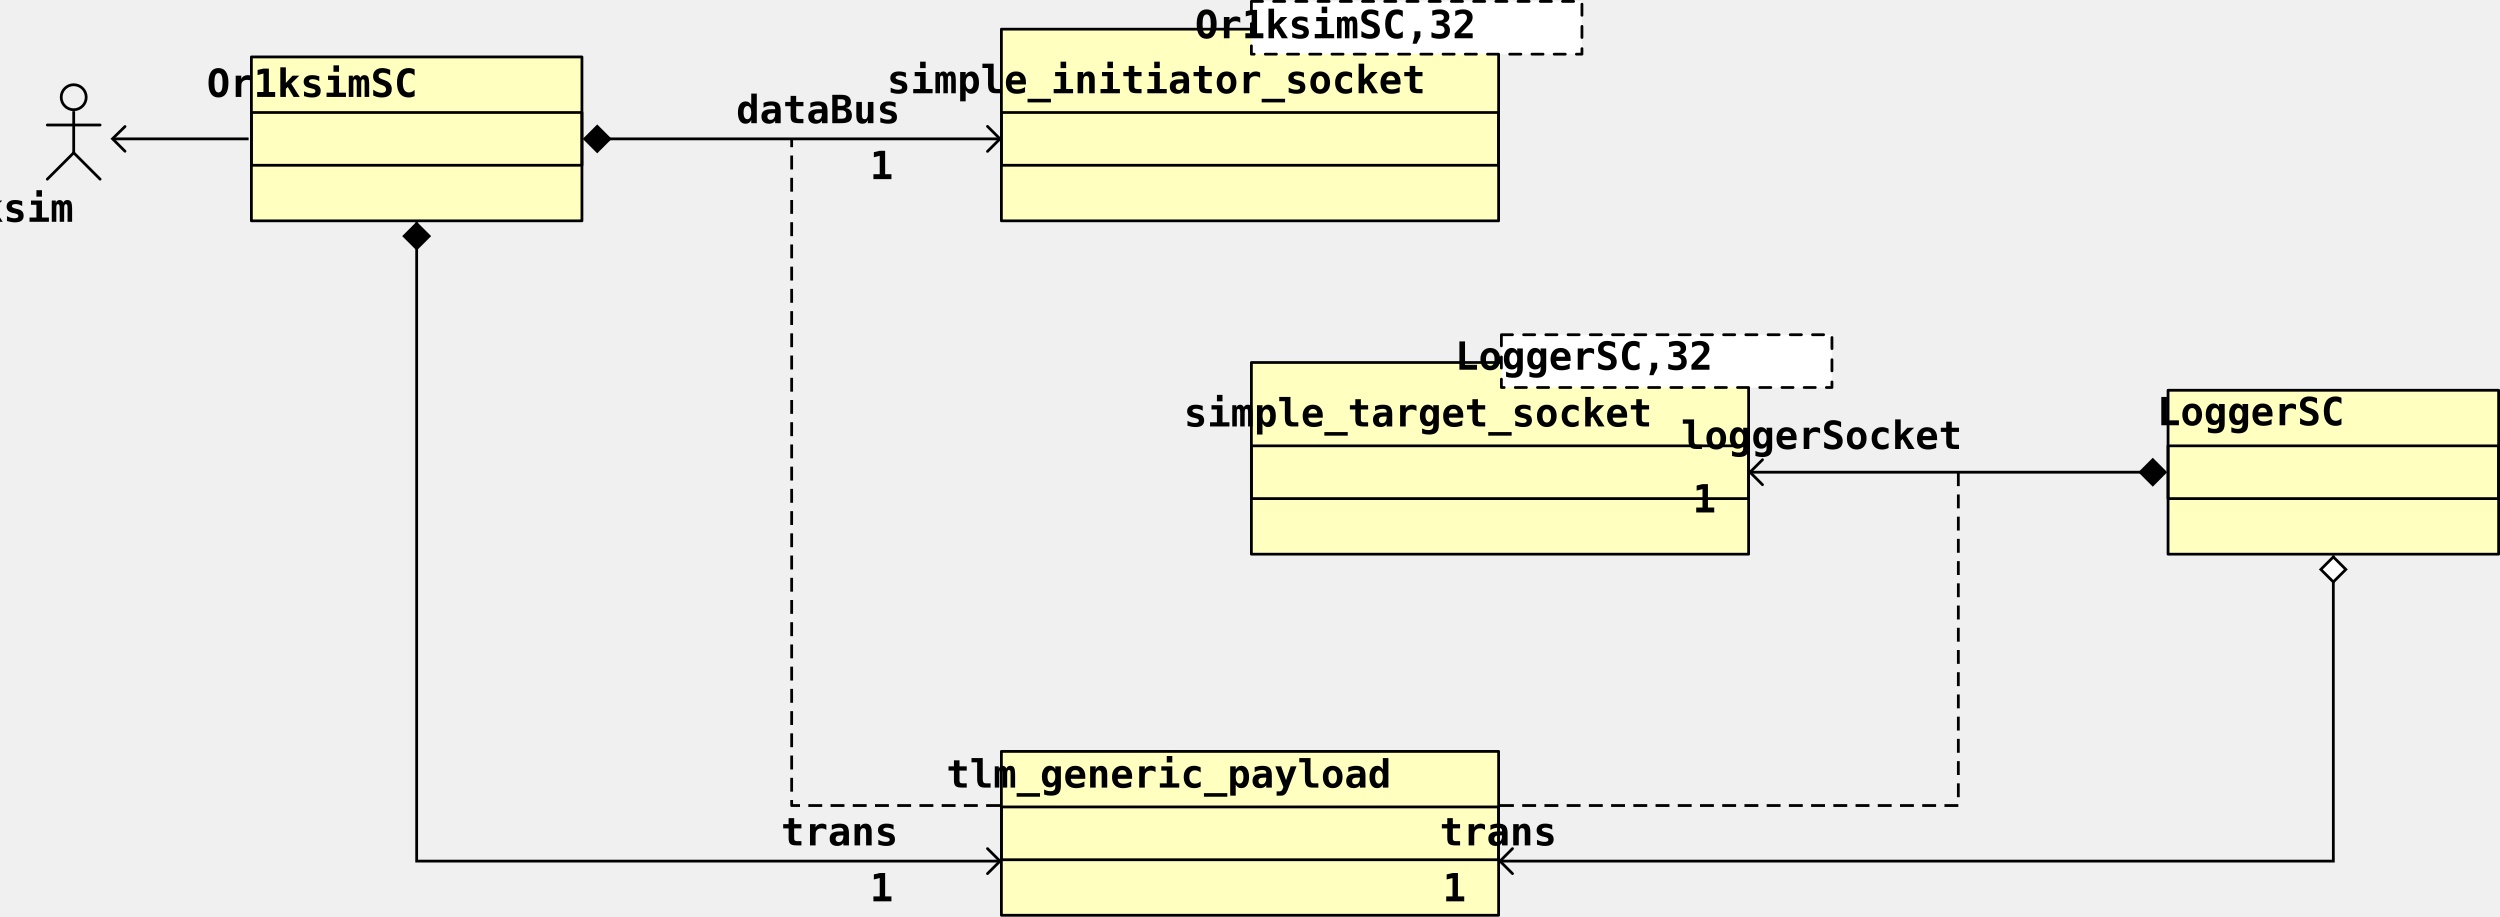
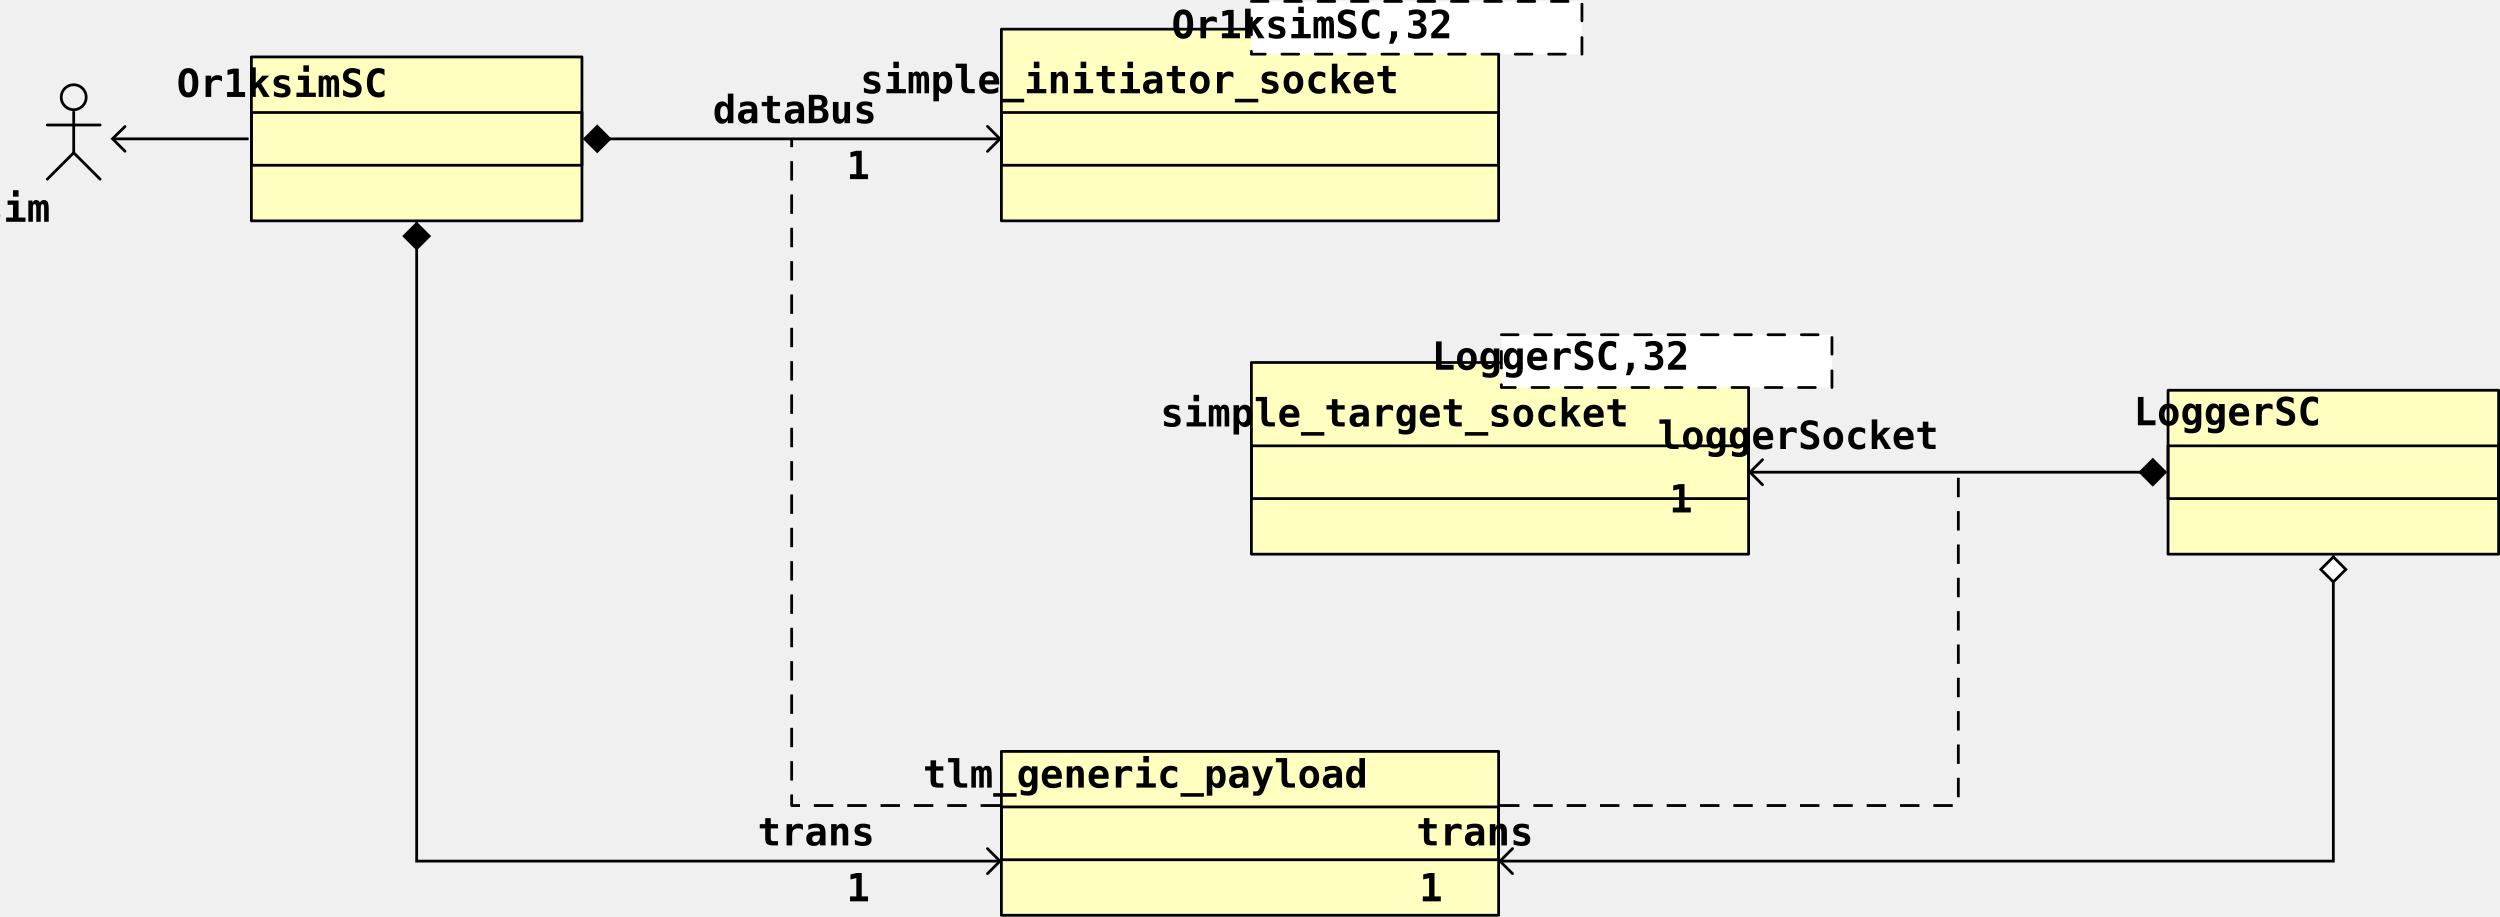
<svg xmlns="http://www.w3.org/2000/svg" width="900" height="330" id="svg3404" version="1.1">
  <defs id="defs3406">
    </defs>
  <g id="layer1" transform="translate(0,-452.3621)">
    <g id="g12232">
-       <rect y="472.862" x="90.5" height="59" width="119" id="rect4213-8-0-8-9" style="fill:#ffffc0;fill-opacity:1;stroke:#000000;stroke-width:1;stroke-linecap:round;stroke-linejoin:round;stroke-miterlimit:4;stroke-opacity:1;stroke-dasharray:none;stroke-dashoffset:0" />
-       <rect y="492.862" x="90.5" height="19" width="119" id="rect4213-3-1-3" style="fill:none;stroke:#000000;stroke-width:1;stroke-linecap:round;stroke-linejoin:round;stroke-miterlimit:4;stroke-opacity:1;stroke-dasharray:none;stroke-dashoffset:0" />
-       <text id="text4205" y="487.253" x="150.297" style="font-size:18px;font-style:normal;font-variant:normal;font-weight:normal;font-stretch:normal;text-align:center;line-height:100%;writing-mode:lr-tb;text-anchor:middle;fill:#000000;fill-opacity:1;stroke:none;font-family:Consolas;-inkscape-font-specification:Consolas" xml:space="preserve">
-         <tspan style="font-size:14px;font-style:normal;font-variant:normal;font-weight:bold;font-stretch:normal;text-align:center;line-height:100%;writing-mode:lr-tb;text-anchor:middle;font-family:Consolas;-inkscape-font-specification:Consolas Bold" y="487.253" x="150.297" id="tspan4207">Or1ksimSC</tspan>
-       </text>
-       <rect y="462.862" x="360.5" height="69" width="179" id="rect4213-8" style="fill:#ffffc0;fill-opacity:1;stroke:#000000;stroke-width:1;stroke-linecap:round;stroke-linejoin:round;stroke-miterlimit:4;stroke-opacity:1;stroke-dasharray:none;stroke-dashoffset:0" />
-       <text id="text4209" y="485.93" x="449.983" style="font-size:16px;font-style:normal;font-variant:normal;font-weight:bold;font-stretch:normal;text-align:center;line-height:100%;writing-mode:lr-tb;text-anchor:middle;fill:#000000;fill-opacity:1;stroke:none;font-family:Consolas;-inkscape-font-specification:Consolas Bold" xml:space="preserve">
-         <tspan style="font-size:14px;font-style:normal;font-variant:normal;font-weight:bold;font-stretch:normal;text-align:center;line-height:100%;writing-mode:lr-tb;text-anchor:middle;font-family:Consolas;-inkscape-font-specification:Consolas Bold" y="485.93" x="449.983" id="tspan4211">simple_initiator_socket</tspan>
-       </text>
-       <rect y="492.862" x="360.5" height="19" width="179" id="rect4213" style="fill:none;stroke:#000000;stroke-width:1;stroke-linecap:round;stroke-linejoin:round;stroke-miterlimit:4;stroke-opacity:1;stroke-dasharray:none;stroke-dashoffset:0" />
-       <rect y="452.862" x="450.5" height="19" width="119" id="rect4213-5" style="fill:#ffffff;fill-opacity:1;stroke:#000000;stroke-width:1;stroke-linecap:round;stroke-linejoin:round;stroke-miterlimit:4;stroke-opacity:1;stroke-dasharray:4, 4;stroke-dashoffset:0" />
-       <text id="text4259" y="466.129" x="510.256" style="font-size:14px;font-style:normal;font-variant:normal;font-weight:bold;font-stretch:normal;text-align:center;line-height:100%;writing-mode:lr-tb;text-anchor:middle;fill:#000000;fill-opacity:1;stroke:none;font-family:Consolas;-inkscape-font-specification:Consolas Bold" xml:space="preserve">
-         <tspan y="466.129" x="510.256" id="tspan4271">Or1ksimSC,32</tspan>
-       </text>
-       <rect y="582.862" x="450.5" height="69" width="179" id="rect4213-8-0" style="fill:#ffffc0;fill-opacity:1;stroke:#000000;stroke-width:1;stroke-linecap:round;stroke-linejoin:round;stroke-miterlimit:4;stroke-opacity:1;stroke-dasharray:none;stroke-dashoffset:0" />
-       <text id="text4209-3" y="605.896" x="539.983" style="font-size:14px;font-style:normal;font-variant:normal;font-weight:bold;font-stretch:normal;text-align:center;line-height:100%;writing-mode:lr-tb;text-anchor:middle;fill:#000000;fill-opacity:1;stroke:none;font-family:Consolas;-inkscape-font-specification:Consolas Bold" xml:space="preserve">
-         <tspan y="605.896" x="539.983" id="tspan5040">simple_target_socket</tspan>
-       </text>
-       <rect y="612.862" x="450.5" height="19" width="179" id="rect4213-3" style="fill:none;stroke:#000000;stroke-width:1;stroke-linecap:round;stroke-linejoin:round;stroke-miterlimit:4;stroke-opacity:1;stroke-dasharray:none;stroke-dashoffset:0" />
-       <rect y="572.862" x="540.5" height="19" width="119" id="rect4213-5-3" style="fill:#ffffff;fill-opacity:1;stroke:#000000;stroke-width:1;stroke-linecap:round;stroke-linejoin:round;stroke-miterlimit:4;stroke-opacity:1;stroke-dasharray:4, 4;stroke-dashoffset:0" />
-       <text id="text4259-5" y="585.469" x="599.709" style="font-size:14px;font-style:normal;font-variant:normal;font-weight:bold;font-stretch:normal;text-align:center;line-height:100%;writing-mode:lr-tb;text-anchor:middle;fill:#000000;fill-opacity:1;stroke:none;font-family:Consolas;-inkscape-font-specification:Consolas Bold" xml:space="preserve">
-         <tspan y="585.469" x="599.709" id="tspan5042">LoggerSC,32</tspan>
-       </text>
-       <rect y="722.862" x="360.5" height="59" width="179" id="rect4213-8-0-8" style="fill:#ffffc0;fill-opacity:1;stroke:#000000;stroke-width:1;stroke-linecap:round;stroke-linejoin:round;stroke-miterlimit:4;stroke-opacity:1;stroke-dasharray:none;stroke-dashoffset:0" />
-       <rect y="742.862" x="360.5" height="19" width="179" id="rect4213-3-1" style="fill:none;stroke:#000000;stroke-width:1;stroke-linecap:round;stroke-linejoin:round;stroke-miterlimit:4;stroke-opacity:1;stroke-dasharray:none;stroke-dashoffset:0" />
-       <text id="text4205-6" y="735.896" x="450.273" style="font-size:14px;font-style:normal;font-variant:normal;font-weight:bold;font-stretch:normal;text-align:center;line-height:100%;writing-mode:lr-tb;text-anchor:middle;fill:#000000;fill-opacity:1;stroke:none;font-family:Consolas;-inkscape-font-specification:Consolas Bold" xml:space="preserve">
-         <tspan y="735.896" x="450.273" id="tspan5094">tlm_generic_payload</tspan>
-       </text>
-       <rect y="592.862" x="780.5" height="59" width="119" id="rect4213-8-0-8-9-4" style="fill:#ffffc0;fill-opacity:1;stroke:#000000;stroke-width:1;stroke-linecap:round;stroke-linejoin:round;stroke-miterlimit:4;stroke-opacity:1;stroke-dasharray:none;stroke-dashoffset:0" />
-       <rect y="612.862" x="780.5" height="19" width="119" id="rect4213-3-1-3-2" style="fill:none;stroke:#000000;stroke-width:1;stroke-linecap:round;stroke-linejoin:round;stroke-miterlimit:4;stroke-opacity:1;stroke-dasharray:none;stroke-dashoffset:0" />
-       <text id="text4205-8" y="605.469" x="839.75" style="font-size:14px;font-style:normal;font-variant:normal;font-weight:bold;font-stretch:normal;text-align:center;line-height:100%;writing-mode:lr-tb;text-anchor:middle;fill:#000000;fill-opacity:1;stroke:none;font-family:Consolas;-inkscape-font-specification:Consolas Bold" xml:space="preserve">
-         <tspan y="605.469" x="839.75" id="tspan5154">LoggerSC</tspan>
-       </text>
-       <g transform="translate(-18.46631,-3.3104963e-5)" id="g4198">
-         <path style="fill:none;stroke:#000000;stroke-width:1.111;stroke-linecap:square;stroke-linejoin:round;stroke-miterlimit:4;stroke-opacity:1;stroke-dasharray:none;stroke-dashoffset:0" id="path4188" d="m 50,35 c 0,2.761 -2.239,5 -5,5 -2.761,0 -5,-2.239 -5,-5 0,-2.761 2.239,-5 5,-5 2.761,0 5,2.239 5,5 z" transform="matrix(0.9,0,0,0.9,4.5,455.8622)" />
-         <path style="fill:none;stroke:#000000;stroke-width:1px;stroke-linecap:butt;stroke-linejoin:miter;stroke-opacity:1" d="m 45,40 c 0,15 0,15 0,15" id="path4190" transform="translate(0,452.3622)" />
-         <path style="fill:none;stroke:#000000;stroke-width:1px;stroke-linecap:round;stroke-linejoin:miter;stroke-opacity:1" d="m 35.5,45 c 20,0 19,0 19,0" id="path4192" transform="translate(0,452.3622)" />
-         <path style="fill:none;stroke:#000000;stroke-width:1px;stroke-linecap:round;stroke-linejoin:miter;stroke-opacity:1" d="m 45,55 c -10,10 -9.5,9.5 -9.5,9.5" id="path4194" transform="translate(0,452.3622)" />
-         <path style="fill:none;stroke:#000000;stroke-width:1px;stroke-linecap:round;stroke-linejoin:miter;stroke-opacity:1" d="m 45,55 c 10,10 9.5,9.5 9.5,9.5" id="path4196" transform="translate(0,452.3622)" />
+       <g id="g22722">
+         <rect style="fill:#ffffc0;fill-opacity:1;stroke:#000000;stroke-width:1;stroke-linecap:round;stroke-linejoin:round;stroke-miterlimit:4;stroke-opacity:1;stroke-dasharray:none;stroke-dashoffset:0" id="rect4213-8-0-8-9" width="119" height="59" x="90.5" y="472.862" />
+         <rect style="fill:none;stroke:#000000;stroke-width:1;stroke-linecap:round;stroke-linejoin:round;stroke-miterlimit:4;stroke-opacity:1;stroke-dasharray:none;stroke-dashoffset:0" id="rect4213-3-1-3" width="119" height="19" x="90.5" y="492.862" />
+         <text xml:space="preserve" style="font-size:18px;font-style:normal;font-variant:normal;font-weight:normal;font-stretch:normal;text-align:center;line-height:100%;writing-mode:lr-tb;text-anchor:middle;fill:#000000;fill-opacity:1;stroke:none;font-family:Consolas;-inkscape-font-specification:Consolas" x="150.297" y="487.253" id="text4205">
+           <tspan id="tspan4207" x="150.297" y="487.253" style="font-size:14px;font-style:normal;font-variant:normal;font-weight:bold;font-stretch:normal;text-align:center;line-height:100%;writing-mode:lr-tb;text-anchor:middle;font-family:Consolas;-inkscape-font-specification:Consolas Bold">Or1ksimSC</tspan>
+         </text>
+         <rect style="fill:#ffffc0;fill-opacity:1;stroke:#000000;stroke-width:1;stroke-linecap:round;stroke-linejoin:round;stroke-miterlimit:4;stroke-opacity:1;stroke-dasharray:none;stroke-dashoffset:0" id="rect4213-8" width="179" height="69" x="360.5" y="462.862" />
+         <text xml:space="preserve" style="font-size:16px;font-style:normal;font-variant:normal;font-weight:bold;font-stretch:normal;text-align:center;line-height:100%;writing-mode:lr-tb;text-anchor:middle;fill:#000000;fill-opacity:1;stroke:none;font-family:Consolas;-inkscape-font-specification:Consolas Bold" x="449.983" y="485.93" id="text4209">
+           <tspan id="tspan4211" x="449.983" y="485.93" style="font-size:14px;font-style:normal;font-variant:normal;font-weight:bold;font-stretch:normal;text-align:center;line-height:100%;writing-mode:lr-tb;text-anchor:middle;font-family:Consolas;-inkscape-font-specification:Consolas Bold">simple_initiator_socket</tspan>
+         </text>
+         <rect style="fill:none;stroke:#000000;stroke-width:1;stroke-linecap:round;stroke-linejoin:round;stroke-miterlimit:4;stroke-opacity:1;stroke-dasharray:none;stroke-dashoffset:0" id="rect4213" width="179" height="19" x="360.5" y="492.862" />
+         <rect style="fill:#ffffff;fill-opacity:1;stroke:#000000;stroke-width:1;stroke-linecap:round;stroke-linejoin:round;stroke-miterlimit:4;stroke-opacity:1;stroke-dasharray:6,6;stroke-dashoffset:0" id="rect4213-5" width="119" height="19" x="450.5" y="452.862" />
+         <text xml:space="preserve" style="font-size:14px;font-style:normal;font-variant:normal;font-weight:bold;font-stretch:normal;text-align:center;line-height:100%;writing-mode:lr-tb;text-anchor:middle;fill:#000000;fill-opacity:1;stroke:none;font-family:Consolas;-inkscape-font-specification:Consolas Bold" x="510.256" y="466.129" id="text4259">
+           <tspan id="tspan4271" x="510.256" y="466.129">Or1ksimSC,32</tspan>
+         </text>
+         <rect style="fill:#ffffc0;fill-opacity:1;stroke:#000000;stroke-width:1;stroke-linecap:round;stroke-linejoin:round;stroke-miterlimit:4;stroke-opacity:1;stroke-dasharray:none;stroke-dashoffset:0" id="rect4213-8-0" width="179" height="69" x="450.5" y="582.862" />
+         <text xml:space="preserve" style="font-size:14px;font-style:normal;font-variant:normal;font-weight:bold;font-stretch:normal;text-align:center;line-height:100%;writing-mode:lr-tb;text-anchor:middle;fill:#000000;fill-opacity:1;stroke:none;font-family:Consolas;-inkscape-font-specification:Consolas Bold" x="539.983" y="605.896" id="text4209-3">
+           <tspan id="tspan5040" x="539.983" y="605.896">simple_target_socket</tspan>
+         </text>
+         <rect style="fill:none;stroke:#000000;stroke-width:1;stroke-linecap:round;stroke-linejoin:round;stroke-miterlimit:4;stroke-opacity:1;stroke-dasharray:none;stroke-dashoffset:0" id="rect4213-3" width="179" height="19" x="450.5" y="612.862" />
+         <rect style="fill:#ffffff;fill-opacity:1;stroke:#000000;stroke-width:1;stroke-linecap:round;stroke-linejoin:round;stroke-miterlimit:4;stroke-opacity:1;stroke-dasharray:6,6;stroke-dashoffset:0" id="rect4213-5-3" width="119" height="19" x="540.5" y="572.862" />
+         <text xml:space="preserve" style="font-size:14px;font-style:normal;font-variant:normal;font-weight:bold;font-stretch:normal;text-align:center;line-height:100%;writing-mode:lr-tb;text-anchor:middle;fill:#000000;fill-opacity:1;stroke:none;font-family:Consolas;-inkscape-font-specification:Consolas Bold" x="599.709" y="585.469" id="text4259-5">
+           <tspan id="tspan5042" x="599.709" y="585.469">LoggerSC,32</tspan>
+         </text>
+         <rect style="fill:#ffffc0;fill-opacity:1;stroke:#000000;stroke-width:1;stroke-linecap:round;stroke-linejoin:round;stroke-miterlimit:4;stroke-opacity:1;stroke-dasharray:none;stroke-dashoffset:0" id="rect4213-8-0-8" width="179" height="59" x="360.5" y="722.862" />
+         <rect style="fill:none;stroke:#000000;stroke-width:1;stroke-linecap:round;stroke-linejoin:round;stroke-miterlimit:4;stroke-opacity:1;stroke-dasharray:none;stroke-dashoffset:0" id="rect4213-3-1" width="179" height="19" x="360.5" y="742.862" />
+         <text xml:space="preserve" style="font-size:14px;font-style:normal;font-variant:normal;font-weight:bold;font-stretch:normal;text-align:center;line-height:100%;writing-mode:lr-tb;text-anchor:middle;fill:#000000;fill-opacity:1;stroke:none;font-family:Consolas;-inkscape-font-specification:Consolas Bold" x="450.273" y="735.896" id="text4205-6">
+           <tspan id="tspan5094" x="450.273" y="735.896">tlm_generic_payload</tspan>
+         </text>
+         <rect style="fill:#ffffc0;fill-opacity:1;stroke:#000000;stroke-width:1;stroke-linecap:round;stroke-linejoin:round;stroke-miterlimit:4;stroke-opacity:1;stroke-dasharray:none;stroke-dashoffset:0" id="rect4213-8-0-8-9-4" width="119" height="59" x="780.5" y="592.862" />
+         <rect style="fill:none;stroke:#000000;stroke-width:1;stroke-linecap:round;stroke-linejoin:round;stroke-miterlimit:4;stroke-opacity:1;stroke-dasharray:none;stroke-dashoffset:0" id="rect4213-3-1-3-2" width="119" height="19" x="780.5" y="612.862" />
+         <text xml:space="preserve" style="font-size:14px;font-style:normal;font-variant:normal;font-weight:bold;font-stretch:normal;text-align:center;line-height:100%;writing-mode:lr-tb;text-anchor:middle;fill:#000000;fill-opacity:1;stroke:none;font-family:Consolas;-inkscape-font-specification:Consolas Bold" x="839.75" y="605.469" id="text4205-8">
+           <tspan id="tspan5154" x="839.75" y="605.469">LoggerSC</tspan>
+         </text>
+         <g id="g4198" transform="translate(-18.46631,-3.3104963e-5)">
+           <path transform="matrix(0.9,0,0,0.9,4.5,455.8622)" d="m 50,35 c 0,2.761 -2.239,5 -5,5 -2.761,0 -5,-2.239 -5,-5 0,-2.761 2.239,-5 5,-5 2.761,0 5,2.239 5,5 z" id="path4188" style="fill:none;stroke:#000000;stroke-width:1.111;stroke-linecap:square;stroke-linejoin:round;stroke-miterlimit:4;stroke-opacity:1;stroke-dasharray:none;stroke-dashoffset:0" />
+           <path transform="translate(0,452.3622)" id="path4190" d="m 45,40 c 0,15 0,15 0,15" style="fill:none;stroke:#000000;stroke-width:1px;stroke-linecap:butt;stroke-linejoin:miter;stroke-opacity:1" />
+           <path transform="translate(0,452.3622)" id="path4192" d="m 35.5,45 c 20,0 19,0 19,0" style="fill:none;stroke:#000000;stroke-width:1px;stroke-linecap:round;stroke-linejoin:miter;stroke-opacity:1" />
+           <path transform="translate(0,452.3622)" id="path4194" d="m 45,55 c -10,10 -9.5,9.5 -9.5,9.5" style="fill:none;stroke:#000000;stroke-width:1px;stroke-linecap:round;stroke-linejoin:miter;stroke-opacity:1" />
+           <path transform="translate(0,452.3622)" id="path4196" d="m 45,55 c 10,10 9.5,9.5 9.5,9.5" style="fill:none;stroke:#000000;stroke-width:1px;stroke-linecap:round;stroke-linejoin:miter;stroke-opacity:1" />
+         </g>
+         <text xml:space="preserve" style="font-size:14px;font-style:normal;font-variant:normal;font-weight:bold;font-stretch:normal;text-align:center;line-height:100%;writing-mode:lr-tb;text-anchor:middle;fill:#000000;fill-opacity:1;stroke:none;font-family:Consolas;-inkscape-font-specification:Consolas Bold" x="26.496" y="532.205" id="text4205-8-9">
+           <tspan id="tspan5181" x="26.496" y="532.205">or1ksim</tspan>
+         </text>
+         <text xml:space="preserve" style="font-size:14px;font-style:normal;font-variant:normal;font-weight:bold;font-stretch:normal;text-align:center;line-height:100%;writing-mode:lr-tb;text-anchor:middle;fill:#000000;fill-opacity:1;stroke:none;font-family:Consolas;-inkscape-font-specification:Consolas Bold" x="685.274" y="613.991" id="text4205-8-9-9">
+           <tspan id="tspan5260" x="685.274" y="613.991">loggerSocket</tspan>
+         </text>
+         <text xml:space="preserve" style="font-size:14px;font-style:normal;font-variant:normal;font-weight:bold;font-stretch:normal;text-align:center;line-height:100%;writing-mode:lr-tb;text-anchor:middle;fill:#000000;fill-opacity:1;stroke:none;font-family:Consolas;-inkscape-font-specification:Consolas Bold" x="324.044" y="496.705" id="text4205-8-9-9-2">
+           <tspan id="tspan5287" x="324.044" y="496.705">dataBus</tspan>
+         </text>
+         <path style="fill:none;stroke:#000000;stroke-width:1px;stroke-linecap:butt;stroke-linejoin:miter;stroke-opacity:1" d="m 210.5,502.362 c 149,0 149,0 149,0" id="path5289" />
+         <path style="fill:#000000;fill-opacity:1;stroke:#000000;stroke-width:1px;stroke-linecap:butt;stroke-linejoin:miter;stroke-opacity:1" d="m 210.5,502.362 4.5,-4.5 4.5,4.5 -4.5,4.5 -4.5,-4.5 z" id="path5293" />
+         <path style="fill:none;stroke:#000000;stroke-width:1px;stroke-linecap:butt;stroke-linejoin:miter;stroke-opacity:1" d="m 630.5,622.362 c 149,0 149,0 149,0" id="path5289-6" />
+         <path style="fill:#000000;fill-opacity:1;stroke:#000000;stroke-width:1px;stroke-linecap:butt;stroke-linejoin:miter;stroke-opacity:1" d="m 770.5,622.362 4.5,-4.5 4.5,4.5 -4.5,4.5 -4.5,-4.5 z" id="path5293-6" />
+         <text xml:space="preserve" style="font-size:14px;font-style:normal;font-variant:normal;font-weight:bold;font-stretch:normal;text-align:center;line-height:100%;writing-mode:lr-tb;text-anchor:middle;fill:#000000;fill-opacity:1;stroke:none;font-family:Consolas;-inkscape-font-specification:Consolas Bold" x="346.869" y="516.851" id="text4205-8-9-9-8">
+           <tspan id="tspan5409" x="346.869" y="516.851">1</tspan>
+         </text>
+         <text xml:space="preserve" style="font-size:14px;font-style:normal;font-variant:normal;font-weight:bold;font-stretch:normal;text-align:center;line-height:100%;writing-mode:lr-tb;text-anchor:middle;fill:#000000;fill-opacity:1;stroke:none;font-family:Consolas;-inkscape-font-specification:Consolas Bold" x="643.069" y="636.851" id="text4205-8-9-9-8-8">
+           <tspan id="tspan5409-3" x="643.069" y="636.851">1</tspan>
+         </text>
+         <path style="fill:none;stroke:#000000;stroke-width:1px;stroke-linecap:butt;stroke-linejoin:miter;stroke-opacity:1" d="m 40.5,502.362 c 49,0 49,0 49,0" id="path5289-7" />
+         <path style="fill:none;stroke:#000000;stroke-width:1px;stroke-linecap:round;stroke-linejoin:miter;stroke-opacity:1" d="m 45,497.912 -4.5,4.4 4.5,4.5" id="path5295-18" />
+         <path style="fill:none;stroke:#000000;stroke-width:1;stroke-linecap:square;stroke-linejoin:round;stroke-miterlimit:4;stroke-opacity:1;stroke-dasharray:6,6;stroke-dashoffset:0" d="m 540.5,742.362 164.5,0 0,-119.5" id="path5490" />
+         <path style="fill:none;stroke:#000000;stroke-width:1;stroke-linecap:square;stroke-linejoin:round;stroke-miterlimit:4;stroke-opacity:1;stroke-dasharray:6,6;stroke-dashoffset:0" d="m 359.5,742.362 -74.5,0 0,-239.5" id="path5490-1" />
+         <path style="fill:none;stroke:#000000;stroke-width:1px;stroke-linecap:square;stroke-linejoin:miter;stroke-opacity:1" d="m 840,652.862 0,109.5 -299.5,0" id="path5536" />
+         <path style="fill:none;stroke:#000000;stroke-width:1px;stroke-linecap:square;stroke-linejoin:miter;stroke-opacity:1" d="m 150,532.862 0,229.5 209.5,0" id="path5536-1" />
+         <path style="fill:none;stroke:#000000;stroke-width:1px;stroke-linecap:round;stroke-linejoin:miter;stroke-opacity:1" d="m 355.5,757.862 4.5,4.5 -4.5,4.5" id="path5295-1-3" />
+         <path style="fill:none;stroke:#000000;stroke-width:1px;stroke-linecap:round;stroke-linejoin:miter;stroke-opacity:1" d="m 355.5,497.862 4.5,4.5 -4.5,4.5" id="path5295-1-3-6" />
+         <path style="fill:none;stroke:#000000;stroke-width:1px;stroke-linecap:round;stroke-linejoin:miter;stroke-opacity:1" d="m 634.5,617.862 -4.5,4.5 4.5,4.5" id="path5295-1-3-3" />
+         <path style="fill:none;stroke:#000000;stroke-width:1px;stroke-linecap:round;stroke-linejoin:miter;stroke-opacity:1" d="m 544.5,757.862 -4.5,4.5 4.5,4.5" id="path5295-1-3-3-0" />
+         <text xml:space="preserve" style="font-size:14px;font-style:normal;font-variant:normal;font-weight:bold;font-stretch:normal;text-align:center;line-height:100%;writing-mode:lr-tb;text-anchor:middle;fill:#000000;fill-opacity:1;stroke:none;font-family:Consolas;-inkscape-font-specification:Consolas Bold" x="568.874" y="756.705" id="text4205-8-9-9-2-9">
+           <tspan id="tspan12124" x="568.874" y="756.705">trans</tspan>
+         </text>
+         <text xml:space="preserve" style="font-size:14px;font-style:normal;font-variant:normal;font-weight:bold;font-stretch:normal;text-align:center;line-height:100%;writing-mode:lr-tb;text-anchor:middle;fill:#000000;fill-opacity:1;stroke:none;font-family:Consolas;-inkscape-font-specification:Consolas Bold" x="331.755" y="756.705" id="text4205-8-9-9-2-9-8">
+           <tspan y="756.705" x="331.755" id="tspan12124-1">trans</tspan>
+         </text>
+         <text xml:space="preserve" style="font-size:14px;font-style:normal;font-variant:normal;font-weight:bold;font-stretch:normal;text-align:center;line-height:100%;writing-mode:lr-tb;text-anchor:middle;fill:#000000;fill-opacity:1;stroke:none;font-family:Consolas;-inkscape-font-specification:Consolas Bold" x="346.869" y="776.851" id="text4205-8-9-9-8-5">
+           <tspan id="tspan5409-0" x="346.869" y="776.851">1</tspan>
+         </text>
+         <text xml:space="preserve" style="font-size:14px;font-style:normal;font-variant:normal;font-weight:bold;font-stretch:normal;text-align:center;line-height:100%;writing-mode:lr-tb;text-anchor:middle;fill:#000000;fill-opacity:1;stroke:none;font-family:Consolas;-inkscape-font-specification:Consolas Bold" x="553.069" y="776.851" id="text4205-8-9-9-8-6">
+           <tspan id="tspan5409-9" x="553.069" y="776.851">1</tspan>
+         </text>
+         <path style="fill:#000000;fill-opacity:1;stroke:#000000;stroke-width:1px;stroke-linecap:butt;stroke-linejoin:miter;stroke-opacity:1" d="m 145.5,537.362 4.5,-4.5 4.5,4.5 -4.5,4.5 -4.5,-4.5 z" id="path5293-2" />
+         <path style="fill:#ffffff;fill-opacity:1;stroke:#000000;stroke-width:1px;stroke-linecap:butt;stroke-linejoin:miter;stroke-opacity:1" d="m 835.5,657.362 4.5,-4.5 4.5,4.5 -4.5,4.5 -4.5,-4.5 z" id="path5293-21" />
      </g>
-       <text id="text4205-8-9" y="532.205" x="26.496" style="font-size:14px;font-style:normal;font-variant:normal;font-weight:bold;font-stretch:normal;text-align:center;line-height:100%;writing-mode:lr-tb;text-anchor:middle;fill:#000000;fill-opacity:1;stroke:none;font-family:Consolas;-inkscape-font-specification:Consolas Bold" xml:space="preserve">
-         <tspan y="532.205" x="26.496" id="tspan5181">or1ksim</tspan>
-       </text>
-       <text id="text4205-8-9-9" y="613.991" x="685.274" style="font-size:14px;font-style:normal;font-variant:normal;font-weight:bold;font-stretch:normal;text-align:center;line-height:100%;writing-mode:lr-tb;text-anchor:middle;fill:#000000;fill-opacity:1;stroke:none;font-family:Consolas;-inkscape-font-specification:Consolas Bold" xml:space="preserve">
-         <tspan y="613.991" x="685.274" id="tspan5260">loggerSocket</tspan>
-       </text>
-       <text id="text4205-8-9-9-2" y="496.705" x="324.044" style="font-size:14px;font-style:normal;font-variant:normal;font-weight:bold;font-stretch:normal;text-align:center;line-height:100%;writing-mode:lr-tb;text-anchor:middle;fill:#000000;fill-opacity:1;stroke:none;font-family:Consolas;-inkscape-font-specification:Consolas Bold" xml:space="preserve">
-         <tspan y="496.705" x="324.044" id="tspan5287">dataBus</tspan>
-       </text>
-       <path id="path5289" d="m 210.5,502.362 c 149,0 149,0 149,0" style="fill:none;stroke:#000000;stroke-width:1px;stroke-linecap:butt;stroke-linejoin:miter;stroke-opacity:1" />
-       <path id="path5293" d="m 210.5,502.362 4.5,-4.5 4.5,4.5 -4.5,4.5 -4.5,-4.5 z" style="fill:#000000;fill-opacity:1;stroke:#000000;stroke-width:1px;stroke-linecap:butt;stroke-linejoin:miter;stroke-opacity:1" />
-       <path id="path5289-6" d="m 630.5,622.362 c 149,0 149,0 149,0" style="fill:none;stroke:#000000;stroke-width:1px;stroke-linecap:butt;stroke-linejoin:miter;stroke-opacity:1" />
-       <path id="path5293-6" d="m 770.5,622.362 4.5,-4.5 4.5,4.5 -4.5,4.5 -4.5,-4.5 z" style="fill:#000000;fill-opacity:1;stroke:#000000;stroke-width:1px;stroke-linecap:butt;stroke-linejoin:miter;stroke-opacity:1" />
-       <text id="text4205-8-9-9-8" y="516.851" x="346.869" style="font-size:14px;font-style:normal;font-variant:normal;font-weight:bold;font-stretch:normal;text-align:center;line-height:100%;writing-mode:lr-tb;text-anchor:middle;fill:#000000;fill-opacity:1;stroke:none;font-family:Consolas;-inkscape-font-specification:Consolas Bold" xml:space="preserve">
-         <tspan y="516.851" x="346.869" id="tspan5409">1</tspan>
-       </text>
-       <text id="text4205-8-9-9-8-8" y="636.851" x="643.069" style="font-size:14px;font-style:normal;font-variant:normal;font-weight:bold;font-stretch:normal;text-align:center;line-height:100%;writing-mode:lr-tb;text-anchor:middle;fill:#000000;fill-opacity:1;stroke:none;font-family:Consolas;-inkscape-font-specification:Consolas Bold" xml:space="preserve">
-         <tspan y="636.851" x="643.069" id="tspan5409-3">1</tspan>
-       </text>
-       <path id="path5289-7" d="m 40.5,502.362 c 49,0 49,0 49,0" style="fill:none;stroke:#000000;stroke-width:1px;stroke-linecap:butt;stroke-linejoin:miter;stroke-opacity:1" />
-       <path id="path5295-18" d="m 45,497.912 -4.5,4.4 4.5,4.5" style="fill:none;stroke:#000000;stroke-width:1px;stroke-linecap:round;stroke-linejoin:miter;stroke-opacity:1" />
-       <path id="path5490" d="m 540.5,742.362 164.5,0 0,-119.5" style="fill:none;stroke:#000000;stroke-width:1;stroke-linecap:square;stroke-linejoin:round;stroke-miterlimit:4;stroke-opacity:1;stroke-dasharray:4, 4;stroke-dashoffset:0" />
-       <path id="path5490-1" d="m 359.5,742.362 -74.5,0 0,-239.5" style="fill:none;stroke:#000000;stroke-width:1;stroke-linecap:square;stroke-linejoin:round;stroke-miterlimit:4;stroke-opacity:1;stroke-dasharray:4, 4;stroke-dashoffset:0" />
-       <path id="path5536" d="m 840,652.862 0,109.5 -299.5,0" style="fill:none;stroke:#000000;stroke-width:1px;stroke-linecap:square;stroke-linejoin:miter;stroke-opacity:1" />
-       <path id="path5536-1" d="m 150,532.862 0,229.5 209.5,0" style="fill:none;stroke:#000000;stroke-width:1px;stroke-linecap:square;stroke-linejoin:miter;stroke-opacity:1" />
-       <path id="path5295-1-3" d="m 355.5,757.862 4.5,4.5 -4.5,4.5" style="fill:none;stroke:#000000;stroke-width:1px;stroke-linecap:round;stroke-linejoin:miter;stroke-opacity:1" />
-       <path id="path5295-1-3-6" d="m 355.5,497.862 4.5,4.5 -4.5,4.5" style="fill:none;stroke:#000000;stroke-width:1px;stroke-linecap:round;stroke-linejoin:miter;stroke-opacity:1" />
-       <path id="path5295-1-3-3" d="m 634.5,617.862 -4.5,4.5 4.5,4.5" style="fill:none;stroke:#000000;stroke-width:1px;stroke-linecap:round;stroke-linejoin:miter;stroke-opacity:1" />
-       <path id="path5295-1-3-3-0" d="m 544.5,757.862 -4.5,4.5 4.5,4.5" style="fill:none;stroke:#000000;stroke-width:1px;stroke-linecap:round;stroke-linejoin:miter;stroke-opacity:1" />
-       <text id="text4205-8-9-9-2-9" y="756.705" x="568.874" style="font-size:14px;font-style:normal;font-variant:normal;font-weight:bold;font-stretch:normal;text-align:center;line-height:100%;writing-mode:lr-tb;text-anchor:middle;fill:#000000;fill-opacity:1;stroke:none;font-family:Consolas;-inkscape-font-specification:Consolas Bold" xml:space="preserve">
-         <tspan y="756.705" x="568.874" id="tspan12124">trans</tspan>
-       </text>
-       <text id="text4205-8-9-9-2-9-8" y="756.705" x="331.755" style="font-size:14px;font-style:normal;font-variant:normal;font-weight:bold;font-stretch:normal;text-align:center;line-height:100%;writing-mode:lr-tb;text-anchor:middle;fill:#000000;fill-opacity:1;stroke:none;font-family:Consolas;-inkscape-font-specification:Consolas Bold" xml:space="preserve">
-         <tspan id="tspan12124-1" x="331.755" y="756.705">trans</tspan>
-       </text>
-       <text id="text4205-8-9-9-8-5" y="776.851" x="346.869" style="font-size:14px;font-style:normal;font-variant:normal;font-weight:bold;font-stretch:normal;text-align:center;line-height:100%;writing-mode:lr-tb;text-anchor:middle;fill:#000000;fill-opacity:1;stroke:none;font-family:Consolas;-inkscape-font-specification:Consolas Bold" xml:space="preserve">
-         <tspan y="776.851" x="346.869" id="tspan5409-0">1</tspan>
-       </text>
-       <text id="text4205-8-9-9-8-6" y="776.851" x="553.069" style="font-size:14px;font-style:normal;font-variant:normal;font-weight:bold;font-stretch:normal;text-align:center;line-height:100%;writing-mode:lr-tb;text-anchor:middle;fill:#000000;fill-opacity:1;stroke:none;font-family:Consolas;-inkscape-font-specification:Consolas Bold" xml:space="preserve">
-         <tspan y="776.851" x="553.069" id="tspan5409-9">1</tspan>
-       </text>
-       <path id="path5293-2" d="m 145.5,537.362 4.5,-4.5 4.5,4.5 -4.5,4.5 -4.5,-4.5 z" style="fill:#000000;fill-opacity:1;stroke:#000000;stroke-width:1px;stroke-linecap:butt;stroke-linejoin:miter;stroke-opacity:1" />
-       <path id="path5293-21" d="m 835.5,657.362 4.5,-4.5 4.5,4.5 -4.5,4.5 -4.5,-4.5 z" style="fill:#ffffff;fill-opacity:1;stroke:#000000;stroke-width:1px;stroke-linecap:butt;stroke-linejoin:miter;stroke-opacity:1" />
    </g>
  </g>
</svg>
